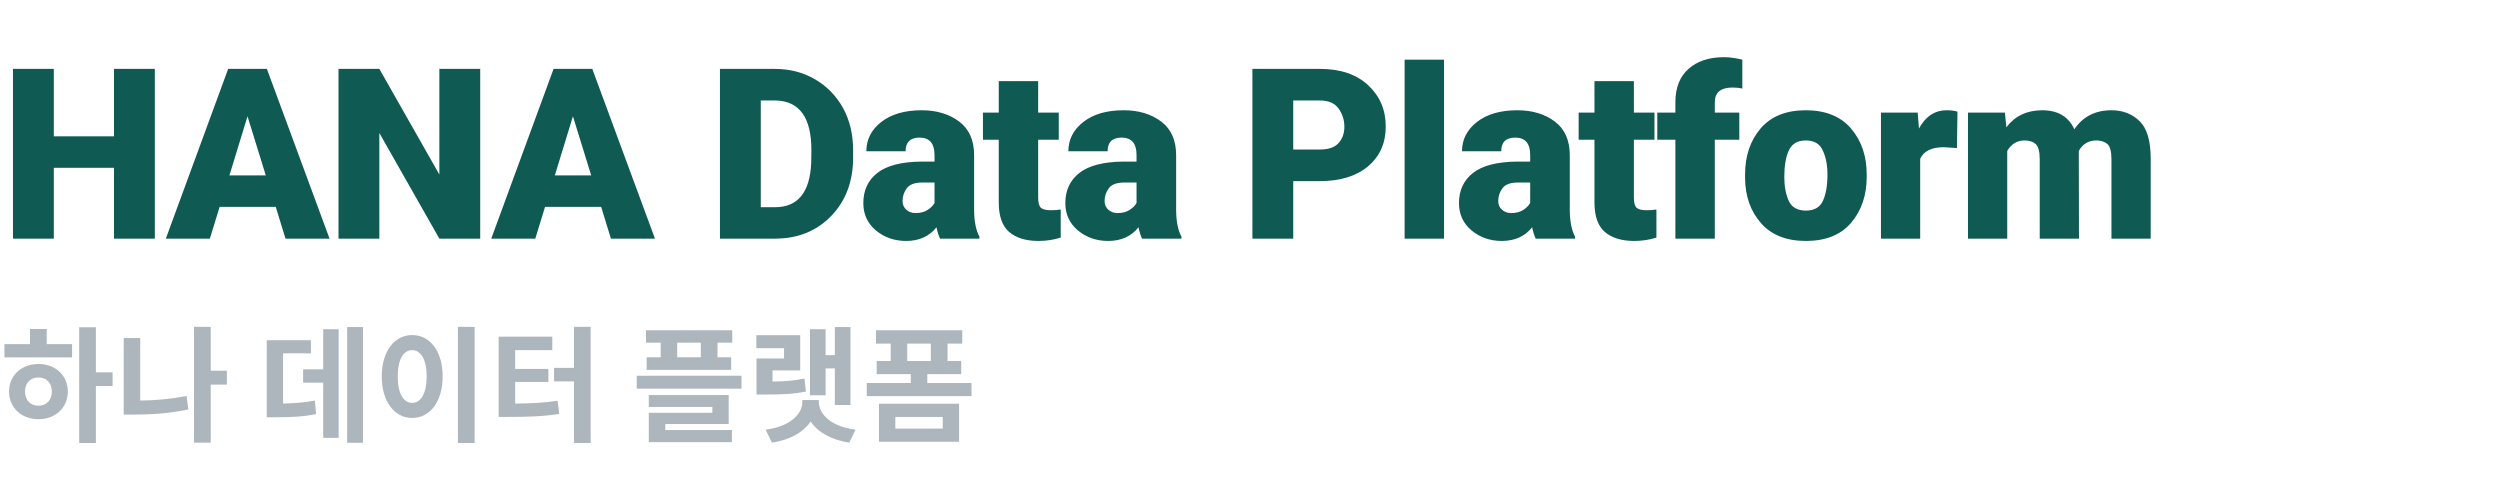
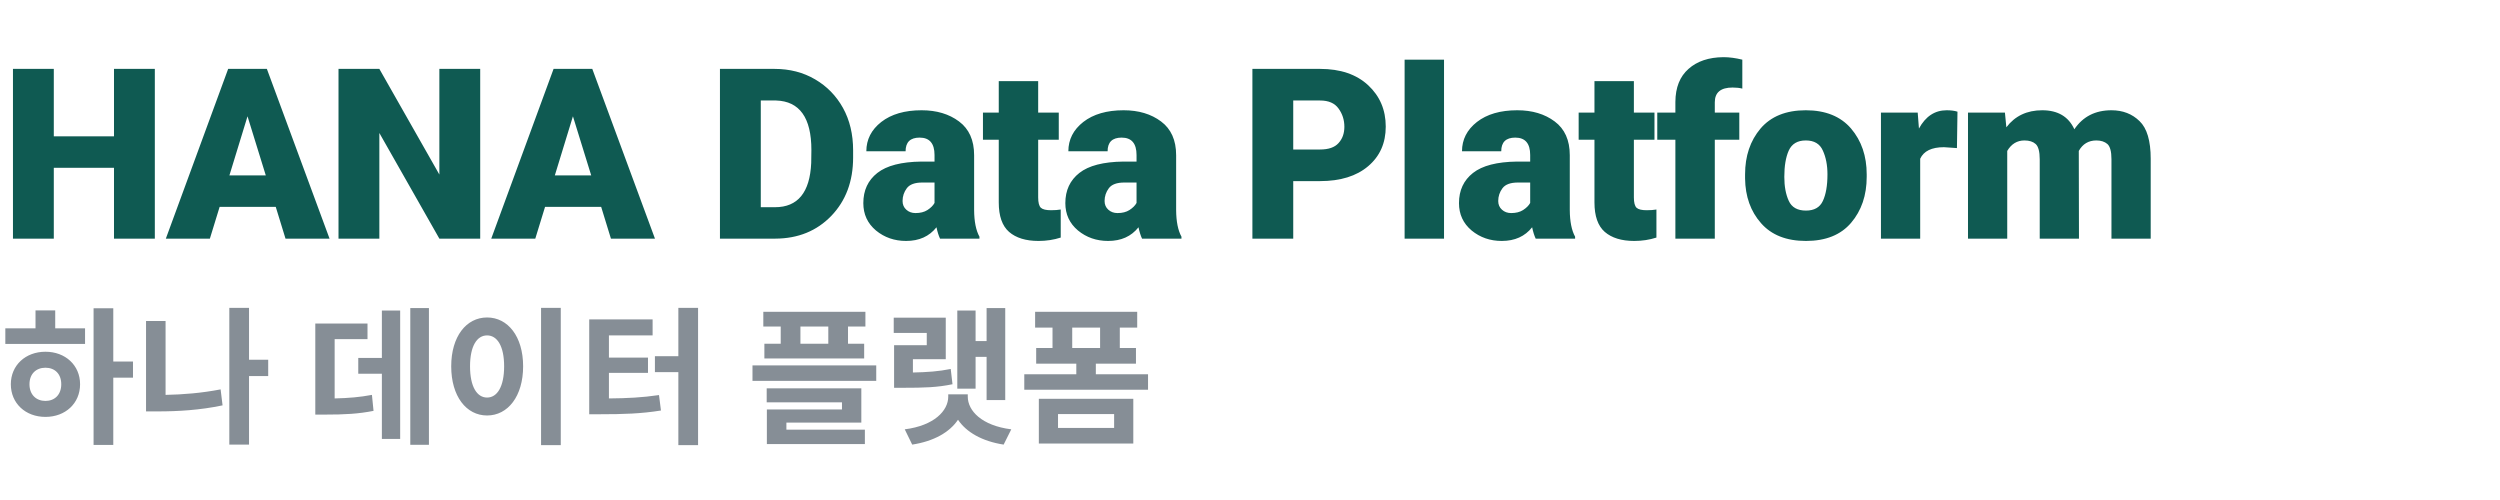
<svg xmlns="http://www.w3.org/2000/svg" width="220" height="44" viewBox="0 0 220 44" role="img">
  <text x="0" y="21" font-family="Pretendard, -apple-system, 'Segoe UI', Roboto, sans-serif" font-size="21" font-weight="800" letter-spacing="-0.3" fill="#0f5a52">HANA Data Platform</text>
-   <text x="0" y="38" font-family="Pretendard, -apple-system, 'Segoe UI', Roboto, sans-serif" font-size="11" font-weight="700" fill="#adb5bd">하나 데이터 플랫폼</text>
+   <text x="0" y="38" font-family="Pretendard, -apple-system, 'Segoe UI', Roboto, sans-serif" font-size="13" font-weight="700" fill="#868e96">하나 데이터 플랫폼</text>
</svg>
